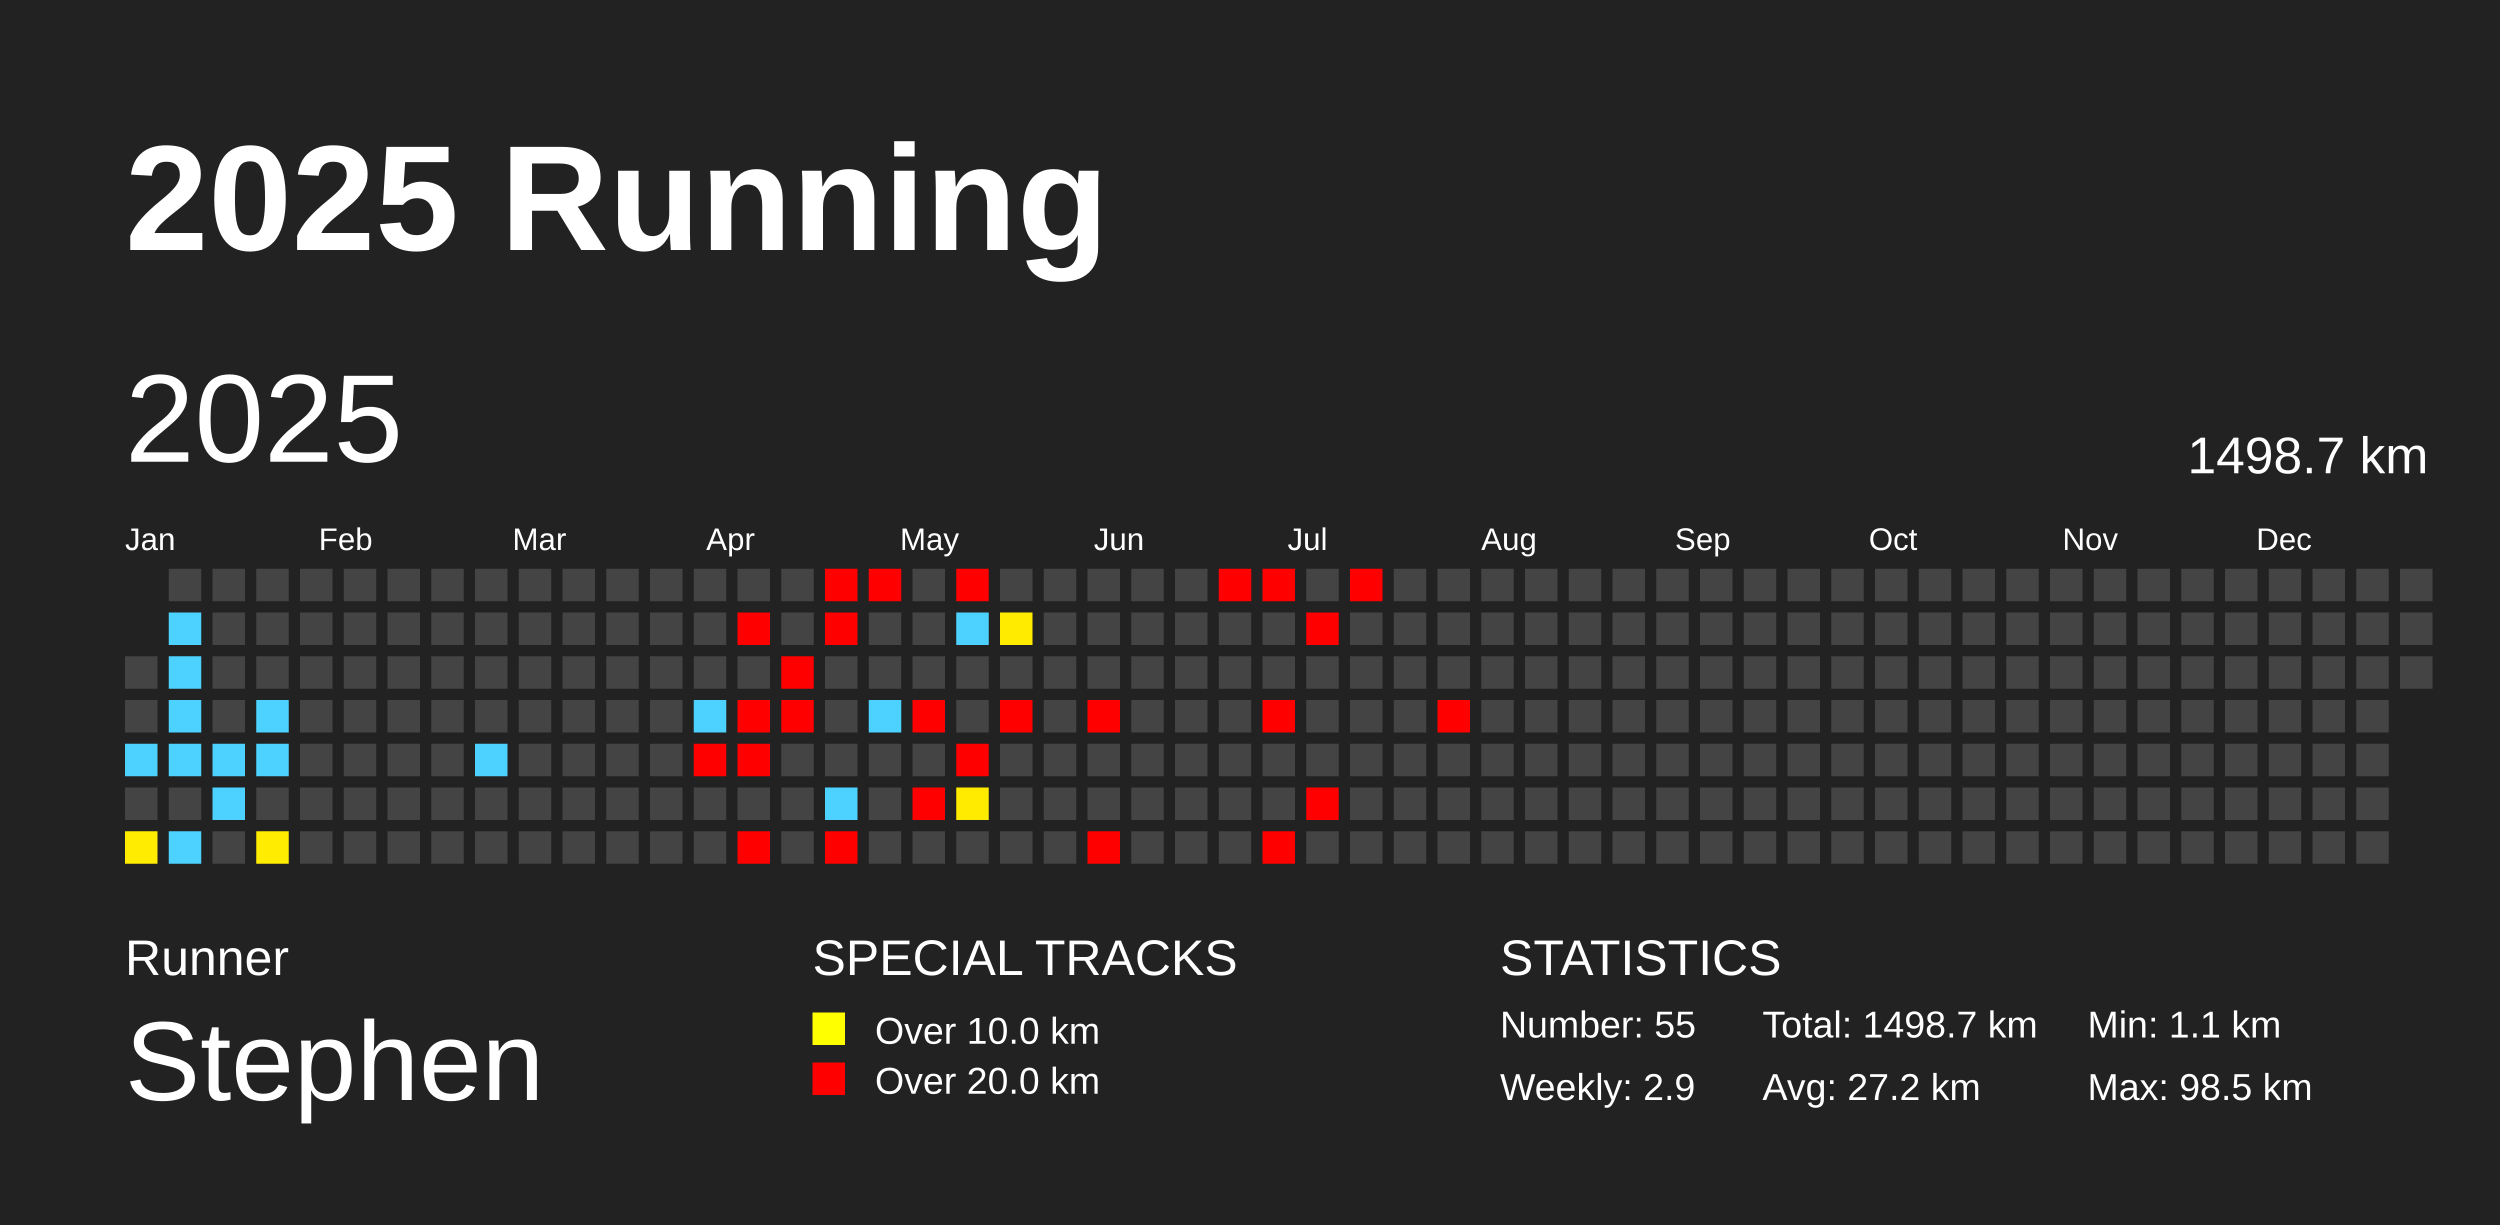
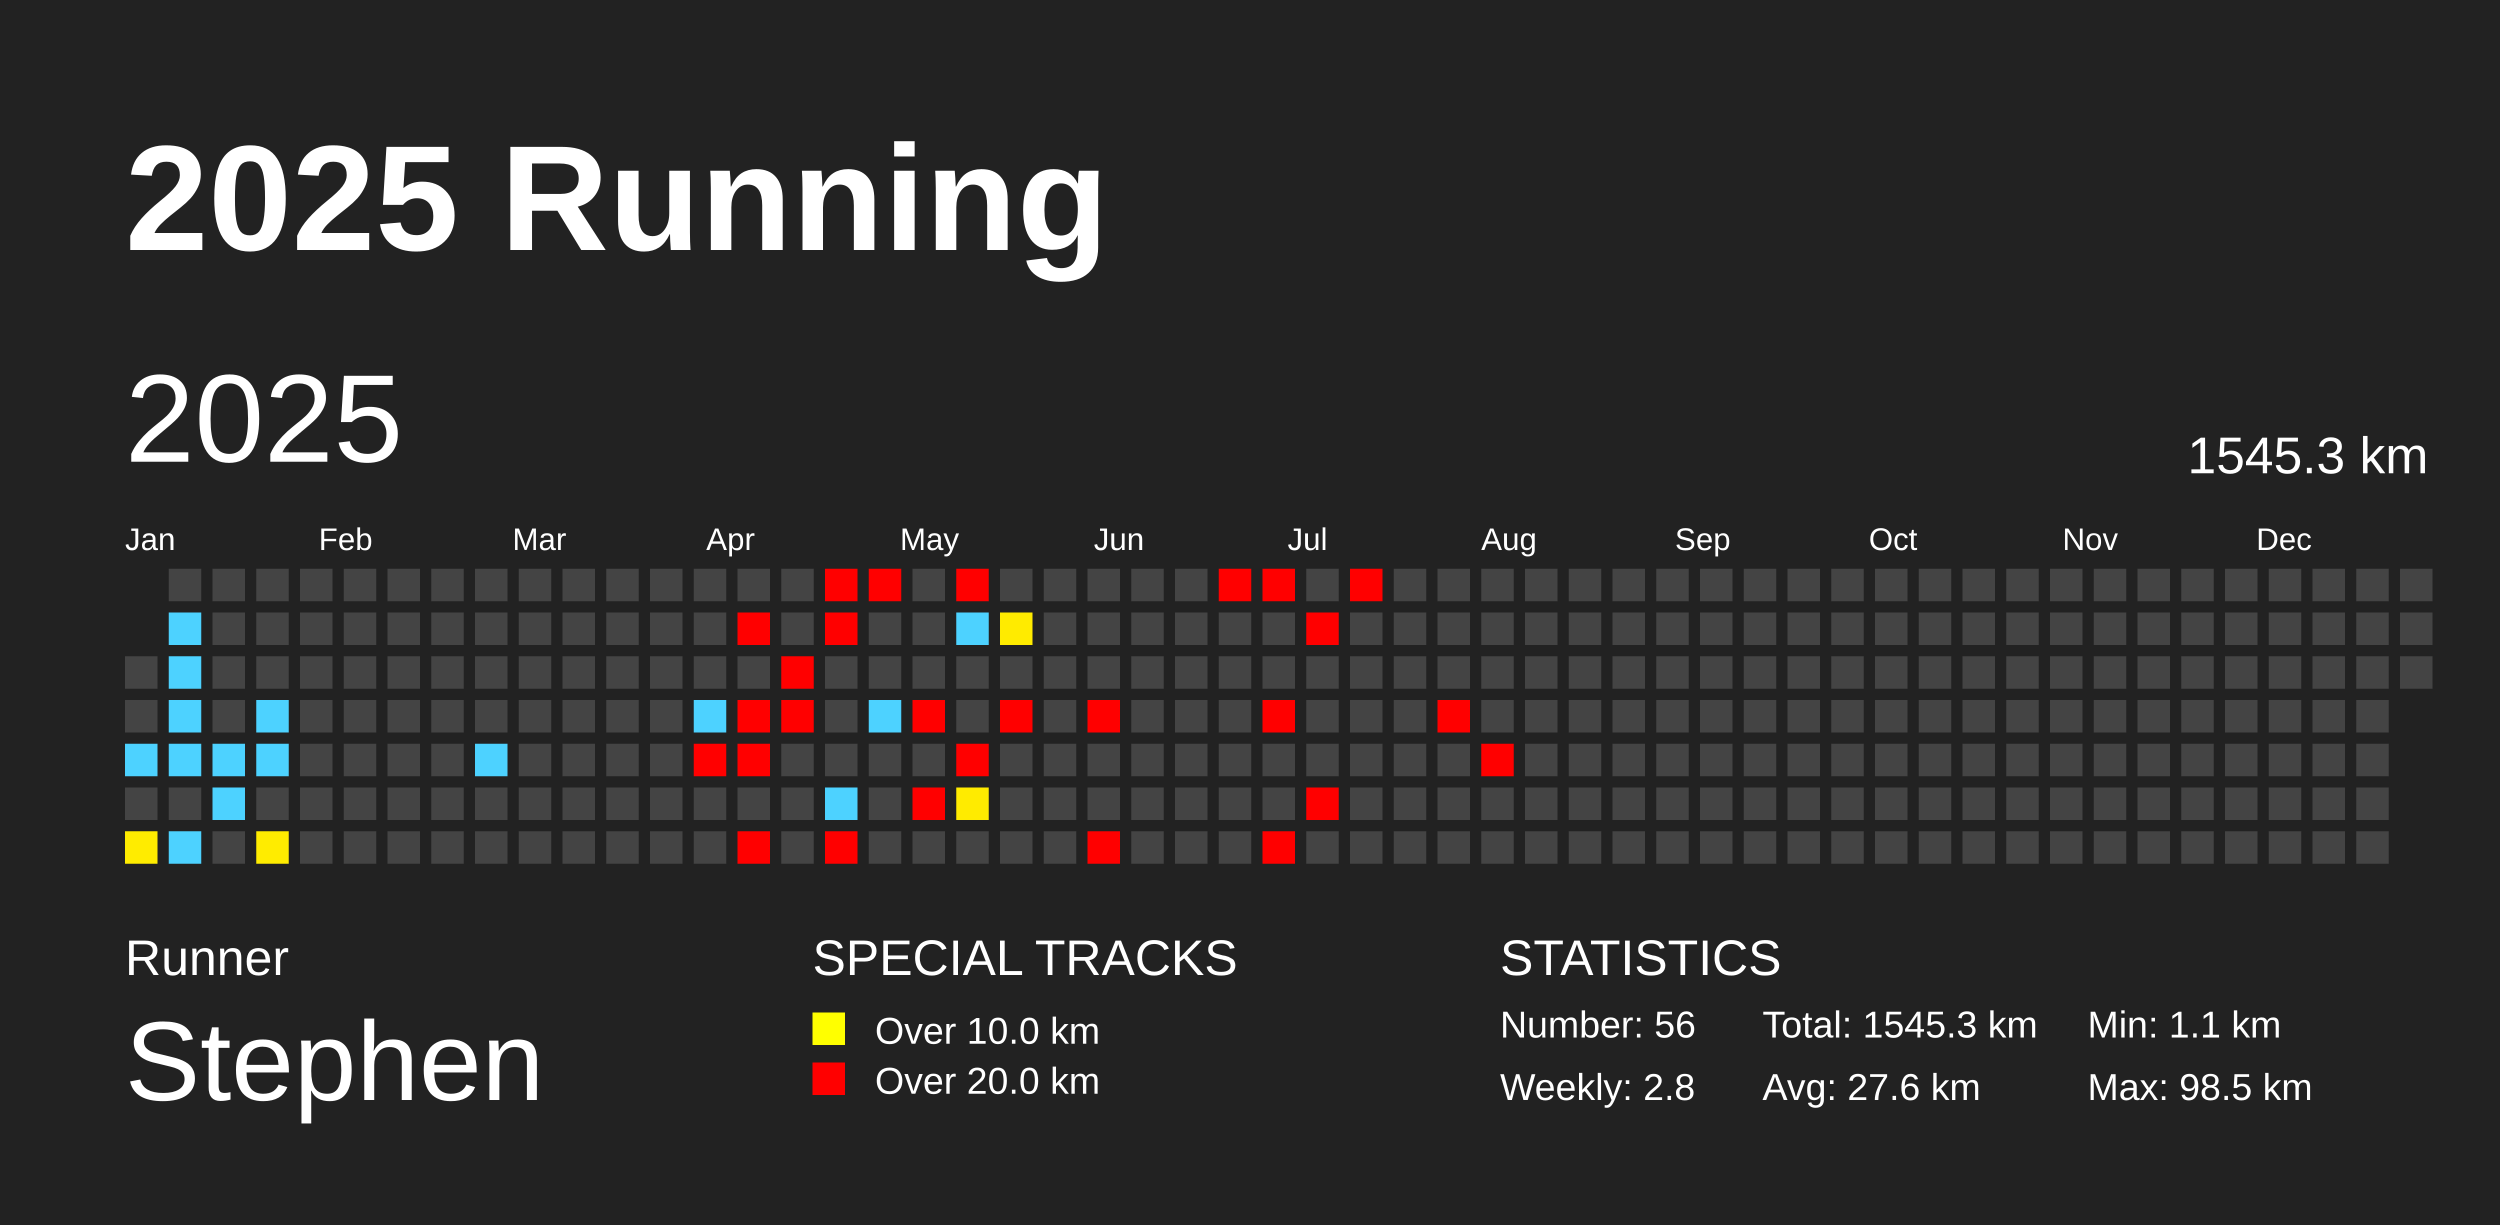
<svg xmlns="http://www.w3.org/2000/svg" baseProfile="full" height="98mm" version="1.1" viewBox="0,0,200,98" width="200mm">
  <defs />
  <rect fill="#222222" height="98" width="200" x="0" y="0" />
  <text fill="#FFFFFF" style="font-size:12px; font-family:Arial; font-weight:bold;" x="10" y="20">2025 Running</text>
  <text fill="#FFFFFF" style="font-size:4px; font-family:Arial" x="10" y="78">Runner</text>
  <text fill="#FFFFFF" style="font-size:9px; font-family:Arial" x="10" y="88">Stephen</text>
  <text fill="#FFFFFF" style="font-size:4px; font-family:Arial" x="65" y="78">SPECIAL TRACKS</text>
  <rect fill="yellow" height="2.6" width="2.6" x="65" y="81" />
  <text fill="#FFFFFF" style="font-size:3px; font-family:Arial" x="70" y="83.5">Over 10.0 km</text>
  <rect fill="red" height="2.6" width="2.6" x="65" y="85" />
  <text fill="#FFFFFF" style="font-size:3px; font-family:Arial" x="70" y="87.5">Over 20.0 km</text>
  <text fill="#FFFFFF" style="font-size:4px; font-family:Arial" x="120" y="78">STATISTICS</text>
-   <text fill="#FFFFFF" style="font-size:3px; font-family:Arial" x="120" y="83">Number: 55</text>
-   <text fill="#FFFFFF" style="font-size:3px; font-family:Arial" x="120" y="88">Weekly: 2.9</text>
-   <text fill="#FFFFFF" style="font-size:3px; font-family:Arial" x="141" y="83">Total: 1498.7 km</text>
-   <text fill="#FFFFFF" style="font-size:3px; font-family:Arial" x="141" y="88">Avg: 27.2 km</text>
+   <text fill="#FFFFFF" style="font-size:3px; font-family:Arial" x="120" y="83">Number: 56</text>
+   <text fill="#FFFFFF" style="font-size:3px; font-family:Arial" x="120" y="88">Weekly: 2.8</text>
+   <text fill="#FFFFFF" style="font-size:3px; font-family:Arial" x="141" y="83">Total: 1545.3 km</text>
+   <text fill="#FFFFFF" style="font-size:3px; font-family:Arial" x="141" y="88">Avg: 27.6 km</text>
  <text fill="#FFFFFF" style="font-size:3px; font-family:Arial" x="167" y="83">Min: 1.1 km</text>
  <text fill="#FFFFFF" style="font-size:3px; font-family:Arial" x="167" y="88">Max: 98.5 km</text>
  <text dominant-baseline="hanging" fill="#FFFFFF" style="font-size:10.0px; font-family:Arial;" x="10" y="30">2025</text>
-   <text dominant-baseline="hanging" fill="#FFFFFF" style="font-size:4.125px; font-family:Arial;" x="175" y="35">1498.7 km</text>
+   <text dominant-baseline="hanging" fill="#FFFFFF" style="font-size:4.125px; font-family:Arial;" x="175" y="35">1545.3 km</text>
  <text fill="#FFFFFF" style="font-size:2.5px; font-family:Arial" x="10.0" y="44">Jan</text>
  <text fill="#FFFFFF" style="font-size:2.5px; font-family:Arial" x="25.5" y="44">Feb</text>
  <text fill="#FFFFFF" style="font-size:2.5px; font-family:Arial" x="41.0" y="44">Mar</text>
  <text fill="#FFFFFF" style="font-size:2.5px; font-family:Arial" x="56.5" y="44">Apr</text>
  <text fill="#FFFFFF" style="font-size:2.5px; font-family:Arial" x="72.0" y="44">May</text>
  <text fill="#FFFFFF" style="font-size:2.5px; font-family:Arial" x="87.5" y="44">Jun</text>
  <text fill="#FFFFFF" style="font-size:2.5px; font-family:Arial" x="103.0" y="44">Jul</text>
  <text fill="#FFFFFF" style="font-size:2.5px; font-family:Arial" x="118.5" y="44">Aug</text>
  <text fill="#FFFFFF" style="font-size:2.5px; font-family:Arial" x="134.0" y="44">Sep</text>
  <text fill="#FFFFFF" style="font-size:2.5px; font-family:Arial" x="149.5" y="44">Oct</text>
  <text fill="#FFFFFF" style="font-size:2.5px; font-family:Arial" x="165.0" y="44">Nov</text>
  <text fill="#FFFFFF" style="font-size:2.5px; font-family:Arial" x="180.5" y="44">Dec</text>
  <rect fill="#444444" height="2.6" width="2.6" x="10.0" y="52.5" />
  <rect fill="#444444" height="2.6" width="2.6" x="10.0" y="56.0" />
  <rect fill="#4dd2ff" height="2.6" width="2.6" x="10.0" y="59.5" />
  <rect fill="#444444" height="2.6" width="2.6" x="10.0" y="63.0" />
  <rect fill="#ffec00" height="2.6" width="2.6" x="10.0" y="66.5" />
  <rect fill="#444444" height="2.6" width="2.6" x="13.5" y="45.5" />
  <rect fill="#4dd2ff" height="2.6" width="2.6" x="13.5" y="49.0" />
  <rect fill="#4dd2ff" height="2.6" width="2.6" x="13.5" y="52.5" />
  <rect fill="#4dd2ff" height="2.6" width="2.6" x="13.5" y="56.0" />
  <rect fill="#4dd2ff" height="2.6" width="2.6" x="13.5" y="59.5" />
  <rect fill="#444444" height="2.6" width="2.6" x="13.5" y="63.0" />
  <rect fill="#4dd2ff" height="2.6" width="2.6" x="13.5" y="66.5" />
  <rect fill="#444444" height="2.6" width="2.6" x="17.0" y="45.5" />
  <rect fill="#444444" height="2.6" width="2.6" x="17.0" y="49.0" />
  <rect fill="#444444" height="2.6" width="2.6" x="17.0" y="52.5" />
  <rect fill="#444444" height="2.6" width="2.6" x="17.0" y="56.0" />
  <rect fill="#4dd2ff" height="2.6" width="2.6" x="17.0" y="59.5" />
  <rect fill="#4dd2ff" height="2.6" width="2.6" x="17.0" y="63.0" />
  <rect fill="#444444" height="2.6" width="2.6" x="17.0" y="66.5" />
  <rect fill="#444444" height="2.6" width="2.6" x="20.5" y="45.5" />
  <rect fill="#444444" height="2.6" width="2.6" x="20.5" y="49.0" />
  <rect fill="#444444" height="2.6" width="2.6" x="20.5" y="52.5" />
  <rect fill="#4dd2ff" height="2.6" width="2.6" x="20.5" y="56.0" />
  <rect fill="#4dd2ff" height="2.6" width="2.6" x="20.5" y="59.5" />
  <rect fill="#444444" height="2.6" width="2.6" x="20.5" y="63.0" />
  <rect fill="#ffec00" height="2.6" width="2.6" x="20.5" y="66.5" />
  <rect fill="#444444" height="2.6" width="2.6" x="24.0" y="45.5" />
  <rect fill="#444444" height="2.6" width="2.6" x="24.0" y="49.0" />
  <rect fill="#444444" height="2.6" width="2.6" x="24.0" y="52.5" />
  <rect fill="#444444" height="2.6" width="2.6" x="24.0" y="56.0" />
  <rect fill="#444444" height="2.6" width="2.6" x="24.0" y="59.5" />
  <rect fill="#444444" height="2.6" width="2.6" x="24.0" y="63.0" />
  <rect fill="#444444" height="2.6" width="2.6" x="24.0" y="66.5" />
  <rect fill="#444444" height="2.6" width="2.6" x="27.5" y="45.5" />
  <rect fill="#444444" height="2.6" width="2.6" x="27.5" y="49.0" />
  <rect fill="#444444" height="2.6" width="2.6" x="27.5" y="52.5" />
  <rect fill="#444444" height="2.6" width="2.6" x="27.5" y="56.0" />
  <rect fill="#444444" height="2.6" width="2.6" x="27.5" y="59.5" />
  <rect fill="#444444" height="2.6" width="2.6" x="27.5" y="63.0" />
  <rect fill="#444444" height="2.6" width="2.6" x="27.5" y="66.5" />
  <rect fill="#444444" height="2.6" width="2.6" x="31.0" y="45.5" />
  <rect fill="#444444" height="2.6" width="2.6" x="31.0" y="49.0" />
  <rect fill="#444444" height="2.6" width="2.6" x="31.0" y="52.5" />
  <rect fill="#444444" height="2.6" width="2.6" x="31.0" y="56.0" />
  <rect fill="#444444" height="2.6" width="2.6" x="31.0" y="59.5" />
  <rect fill="#444444" height="2.6" width="2.6" x="31.0" y="63.0" />
  <rect fill="#444444" height="2.6" width="2.6" x="31.0" y="66.5" />
  <rect fill="#444444" height="2.6" width="2.6" x="34.5" y="45.5" />
  <rect fill="#444444" height="2.6" width="2.6" x="34.5" y="49.0" />
  <rect fill="#444444" height="2.6" width="2.6" x="34.5" y="52.5" />
  <rect fill="#444444" height="2.6" width="2.6" x="34.5" y="56.0" />
  <rect fill="#444444" height="2.6" width="2.6" x="34.5" y="59.5" />
  <rect fill="#444444" height="2.6" width="2.6" x="34.5" y="63.0" />
  <rect fill="#444444" height="2.6" width="2.6" x="34.5" y="66.5" />
  <rect fill="#444444" height="2.6" width="2.6" x="38.0" y="45.5" />
  <rect fill="#444444" height="2.6" width="2.6" x="38.0" y="49.0" />
  <rect fill="#444444" height="2.6" width="2.6" x="38.0" y="52.5" />
  <rect fill="#444444" height="2.6" width="2.6" x="38.0" y="56.0" />
  <rect fill="#4dd2ff" height="2.6" width="2.6" x="38.0" y="59.5" />
  <rect fill="#444444" height="2.6" width="2.6" x="38.0" y="63.0" />
  <rect fill="#444444" height="2.6" width="2.6" x="38.0" y="66.5" />
  <rect fill="#444444" height="2.6" width="2.6" x="41.5" y="45.5" />
  <rect fill="#444444" height="2.6" width="2.6" x="41.5" y="49.0" />
  <rect fill="#444444" height="2.6" width="2.6" x="41.5" y="52.5" />
  <rect fill="#444444" height="2.6" width="2.6" x="41.5" y="56.0" />
  <rect fill="#444444" height="2.6" width="2.6" x="41.5" y="59.5" />
  <rect fill="#444444" height="2.6" width="2.6" x="41.5" y="63.0" />
  <rect fill="#444444" height="2.6" width="2.6" x="41.5" y="66.5" />
  <rect fill="#444444" height="2.6" width="2.6" x="45.0" y="45.5" />
  <rect fill="#444444" height="2.6" width="2.6" x="45.0" y="49.0" />
  <rect fill="#444444" height="2.6" width="2.6" x="45.0" y="52.5" />
  <rect fill="#444444" height="2.6" width="2.6" x="45.0" y="56.0" />
  <rect fill="#444444" height="2.6" width="2.6" x="45.0" y="59.5" />
  <rect fill="#444444" height="2.6" width="2.6" x="45.0" y="63.0" />
  <rect fill="#444444" height="2.6" width="2.6" x="45.0" y="66.5" />
  <rect fill="#444444" height="2.6" width="2.6" x="48.5" y="45.5" />
  <rect fill="#444444" height="2.6" width="2.6" x="48.5" y="49.0" />
  <rect fill="#444444" height="2.6" width="2.6" x="48.5" y="52.5" />
  <rect fill="#444444" height="2.6" width="2.6" x="48.5" y="56.0" />
  <rect fill="#444444" height="2.6" width="2.6" x="48.5" y="59.5" />
  <rect fill="#444444" height="2.6" width="2.6" x="48.5" y="63.0" />
  <rect fill="#444444" height="2.6" width="2.6" x="48.5" y="66.5" />
  <rect fill="#444444" height="2.6" width="2.6" x="52.0" y="45.5" />
  <rect fill="#444444" height="2.6" width="2.6" x="52.0" y="49.0" />
  <rect fill="#444444" height="2.6" width="2.6" x="52.0" y="52.5" />
  <rect fill="#444444" height="2.6" width="2.6" x="52.0" y="56.0" />
  <rect fill="#444444" height="2.6" width="2.6" x="52.0" y="59.5" />
  <rect fill="#444444" height="2.6" width="2.6" x="52.0" y="63.0" />
  <rect fill="#444444" height="2.6" width="2.6" x="52.0" y="66.5" />
  <rect fill="#444444" height="2.6" width="2.6" x="55.5" y="45.5" />
  <rect fill="#444444" height="2.6" width="2.6" x="55.5" y="49.0" />
  <rect fill="#444444" height="2.6" width="2.6" x="55.5" y="52.5" />
  <rect fill="#4dd2ff" height="2.6" width="2.6" x="55.5" y="56.0" />
  <rect fill="red" height="2.6" width="2.6" x="55.5" y="59.5" />
  <rect fill="#444444" height="2.6" width="2.6" x="55.5" y="63.0" />
  <rect fill="#444444" height="2.6" width="2.6" x="55.5" y="66.5" />
  <rect fill="#444444" height="2.6" width="2.6" x="59.0" y="45.5" />
  <rect fill="red" height="2.6" width="2.6" x="59.0" y="49.0" />
  <rect fill="#444444" height="2.6" width="2.6" x="59.0" y="52.5" />
  <rect fill="red" height="2.6" width="2.6" x="59.0" y="56.0" />
  <rect fill="red" height="2.6" width="2.6" x="59.0" y="59.5" />
  <rect fill="#444444" height="2.6" width="2.6" x="59.0" y="63.0" />
  <rect fill="red" height="2.6" width="2.6" x="59.0" y="66.5" />
  <rect fill="#444444" height="2.6" width="2.6" x="62.5" y="45.5" />
  <rect fill="#444444" height="2.6" width="2.6" x="62.5" y="49.0" />
  <rect fill="red" height="2.6" width="2.6" x="62.5" y="52.5" />
  <rect fill="red" height="2.6" width="2.6" x="62.5" y="56.0" />
  <rect fill="#444444" height="2.6" width="2.6" x="62.5" y="59.5" />
  <rect fill="#444444" height="2.6" width="2.6" x="62.5" y="63.0" />
  <rect fill="#444444" height="2.6" width="2.6" x="62.5" y="66.5" />
  <rect fill="red" height="2.6" width="2.6" x="66.0" y="45.5" />
  <rect fill="red" height="2.6" width="2.6" x="66.0" y="49.0" />
  <rect fill="#444444" height="2.6" width="2.6" x="66.0" y="52.5" />
  <rect fill="#444444" height="2.6" width="2.6" x="66.0" y="56.0" />
  <rect fill="#444444" height="2.6" width="2.6" x="66.0" y="59.5" />
  <rect fill="#4dd2ff" height="2.6" width="2.6" x="66.0" y="63.0" />
  <rect fill="red" height="2.6" width="2.6" x="66.0" y="66.5" />
  <rect fill="red" height="2.6" width="2.6" x="69.5" y="45.5" />
  <rect fill="#444444" height="2.6" width="2.6" x="69.5" y="49.0" />
  <rect fill="#444444" height="2.6" width="2.6" x="69.5" y="52.5" />
  <rect fill="#4dd2ff" height="2.6" width="2.6" x="69.5" y="56.0" />
  <rect fill="#444444" height="2.6" width="2.6" x="69.5" y="59.5" />
  <rect fill="#444444" height="2.6" width="2.6" x="69.5" y="63.0" />
  <rect fill="#444444" height="2.6" width="2.6" x="69.5" y="66.5" />
  <rect fill="#444444" height="2.6" width="2.6" x="73.0" y="45.5" />
  <rect fill="#444444" height="2.6" width="2.6" x="73.0" y="49.0" />
  <rect fill="#444444" height="2.6" width="2.6" x="73.0" y="52.5" />
  <rect fill="red" height="2.6" width="2.6" x="73.0" y="56.0" />
  <rect fill="#444444" height="2.6" width="2.6" x="73.0" y="59.5" />
  <rect fill="red" height="2.6" width="2.6" x="73.0" y="63.0" />
  <rect fill="#444444" height="2.6" width="2.6" x="73.0" y="66.5" />
  <rect fill="red" height="2.6" width="2.6" x="76.5" y="45.5" />
  <rect fill="#4dd2ff" height="2.6" width="2.6" x="76.5" y="49.0" />
  <rect fill="#444444" height="2.6" width="2.6" x="76.5" y="52.5" />
  <rect fill="#444444" height="2.6" width="2.6" x="76.5" y="56.0" />
  <rect fill="red" height="2.6" width="2.6" x="76.5" y="59.5" />
  <rect fill="#ffeb00" height="2.6" width="2.6" x="76.5" y="63.0" />
  <rect fill="#444444" height="2.6" width="2.6" x="76.5" y="66.5" />
  <rect fill="#444444" height="2.6" width="2.6" x="80.0" y="45.5" />
  <rect fill="#ffeb00" height="2.6" width="2.6" x="80.0" y="49.0" />
  <rect fill="#444444" height="2.6" width="2.6" x="80.0" y="52.5" />
  <rect fill="red" height="2.6" width="2.6" x="80.0" y="56.0" />
  <rect fill="#444444" height="2.6" width="2.6" x="80.0" y="59.5" />
  <rect fill="#444444" height="2.6" width="2.6" x="80.0" y="63.0" />
  <rect fill="#444444" height="2.6" width="2.6" x="80.0" y="66.5" />
  <rect fill="#444444" height="2.6" width="2.6" x="83.5" y="45.5" />
  <rect fill="#444444" height="2.6" width="2.6" x="83.5" y="49.0" />
  <rect fill="#444444" height="2.6" width="2.6" x="83.5" y="52.5" />
  <rect fill="#444444" height="2.6" width="2.6" x="83.5" y="56.0" />
  <rect fill="#444444" height="2.6" width="2.6" x="83.5" y="59.5" />
  <rect fill="#444444" height="2.6" width="2.6" x="83.5" y="63.0" />
  <rect fill="#444444" height="2.6" width="2.6" x="83.5" y="66.5" />
  <rect fill="#444444" height="2.6" width="2.6" x="87.0" y="45.5" />
  <rect fill="#444444" height="2.6" width="2.6" x="87.0" y="49.0" />
  <rect fill="#444444" height="2.6" width="2.6" x="87.0" y="52.5" />
  <rect fill="red" height="2.6" width="2.6" x="87.0" y="56.0" />
  <rect fill="#444444" height="2.6" width="2.6" x="87.0" y="59.5" />
  <rect fill="#444444" height="2.6" width="2.6" x="87.0" y="63.0" />
  <rect fill="red" height="2.6" width="2.6" x="87.0" y="66.5" />
  <rect fill="#444444" height="2.6" width="2.6" x="90.5" y="45.5" />
  <rect fill="#444444" height="2.6" width="2.6" x="90.5" y="49.0" />
  <rect fill="#444444" height="2.6" width="2.6" x="90.5" y="52.5" />
  <rect fill="#444444" height="2.6" width="2.6" x="90.5" y="56.0" />
  <rect fill="#444444" height="2.6" width="2.6" x="90.5" y="59.5" />
  <rect fill="#444444" height="2.6" width="2.6" x="90.5" y="63.0" />
  <rect fill="#444444" height="2.6" width="2.6" x="90.5" y="66.5" />
  <rect fill="#444444" height="2.6" width="2.6" x="94.0" y="45.5" />
  <rect fill="#444444" height="2.6" width="2.6" x="94.0" y="49.0" />
  <rect fill="#444444" height="2.6" width="2.6" x="94.0" y="52.5" />
  <rect fill="#444444" height="2.6" width="2.6" x="94.0" y="56.0" />
  <rect fill="#444444" height="2.6" width="2.6" x="94.0" y="59.5" />
  <rect fill="#444444" height="2.6" width="2.6" x="94.0" y="63.0" />
  <rect fill="#444444" height="2.6" width="2.6" x="94.0" y="66.5" />
  <rect fill="red" height="2.6" width="2.6" x="97.5" y="45.5" />
  <rect fill="#444444" height="2.6" width="2.6" x="97.5" y="49.0" />
  <rect fill="#444444" height="2.6" width="2.6" x="97.5" y="52.5" />
  <rect fill="#444444" height="2.6" width="2.6" x="97.5" y="56.0" />
  <rect fill="#444444" height="2.6" width="2.6" x="97.5" y="59.5" />
  <rect fill="#444444" height="2.6" width="2.6" x="97.5" y="63.0" />
  <rect fill="#444444" height="2.6" width="2.6" x="97.5" y="66.5" />
  <rect fill="red" height="2.6" width="2.6" x="101.0" y="45.5" />
  <rect fill="#444444" height="2.6" width="2.6" x="101.0" y="49.0" />
  <rect fill="#444444" height="2.6" width="2.6" x="101.0" y="52.5" />
  <rect fill="red" height="2.6" width="2.6" x="101.0" y="56.0" />
  <rect fill="#444444" height="2.6" width="2.6" x="101.0" y="59.5" />
  <rect fill="#444444" height="2.6" width="2.6" x="101.0" y="63.0" />
  <rect fill="red" height="2.6" width="2.6" x="101.0" y="66.5" />
  <rect fill="#444444" height="2.6" width="2.6" x="104.5" y="45.5" />
  <rect fill="red" height="2.6" width="2.6" x="104.5" y="49.0" />
  <rect fill="#444444" height="2.6" width="2.6" x="104.5" y="52.5" />
  <rect fill="#444444" height="2.6" width="2.6" x="104.5" y="56.0" />
  <rect fill="#444444" height="2.6" width="2.6" x="104.5" y="59.5" />
  <rect fill="red" height="2.6" width="2.6" x="104.5" y="63.0" />
  <rect fill="#444444" height="2.6" width="2.6" x="104.5" y="66.5" />
  <rect fill="red" height="2.6" width="2.6" x="108.0" y="45.5" />
  <rect fill="#444444" height="2.6" width="2.6" x="108.0" y="49.0" />
  <rect fill="#444444" height="2.6" width="2.6" x="108.0" y="52.5" />
  <rect fill="#444444" height="2.6" width="2.6" x="108.0" y="56.0" />
  <rect fill="#444444" height="2.6" width="2.6" x="108.0" y="59.5" />
  <rect fill="#444444" height="2.6" width="2.6" x="108.0" y="63.0" />
  <rect fill="#444444" height="2.6" width="2.6" x="108.0" y="66.5" />
  <rect fill="#444444" height="2.6" width="2.6" x="111.5" y="45.5" />
  <rect fill="#444444" height="2.6" width="2.6" x="111.5" y="49.0" />
  <rect fill="#444444" height="2.6" width="2.6" x="111.5" y="52.5" />
  <rect fill="#444444" height="2.6" width="2.6" x="111.5" y="56.0" />
  <rect fill="#444444" height="2.6" width="2.6" x="111.5" y="59.5" />
  <rect fill="#444444" height="2.6" width="2.6" x="111.5" y="63.0" />
  <rect fill="#444444" height="2.6" width="2.6" x="111.5" y="66.5" />
  <rect fill="#444444" height="2.6" width="2.6" x="115.0" y="45.5" />
  <rect fill="#444444" height="2.6" width="2.6" x="115.0" y="49.0" />
  <rect fill="#444444" height="2.6" width="2.6" x="115.0" y="52.5" />
  <rect fill="red" height="2.6" width="2.6" x="115.0" y="56.0" />
  <rect fill="#444444" height="2.6" width="2.6" x="115.0" y="59.5" />
  <rect fill="#444444" height="2.6" width="2.6" x="115.0" y="63.0" />
  <rect fill="#444444" height="2.6" width="2.6" x="115.0" y="66.5" />
  <rect fill="#444444" height="2.6" width="2.6" x="118.5" y="45.5" />
  <rect fill="#444444" height="2.6" width="2.6" x="118.5" y="49.0" />
  <rect fill="#444444" height="2.6" width="2.6" x="118.5" y="52.5" />
  <rect fill="#444444" height="2.6" width="2.6" x="118.5" y="56.0" />
-   <rect fill="#444444" height="2.6" width="2.6" x="118.5" y="59.5" />
+   <rect fill="red" height="2.6" width="2.6" x="118.5" y="59.5" />
  <rect fill="#444444" height="2.6" width="2.6" x="118.5" y="63.0" />
  <rect fill="#444444" height="2.6" width="2.6" x="118.5" y="66.5" />
  <rect fill="#444444" height="2.6" width="2.6" x="122.0" y="45.5" />
  <rect fill="#444444" height="2.6" width="2.6" x="122.0" y="49.0" />
  <rect fill="#444444" height="2.6" width="2.6" x="122.0" y="52.5" />
  <rect fill="#444444" height="2.6" width="2.6" x="122.0" y="56.0" />
  <rect fill="#444444" height="2.6" width="2.6" x="122.0" y="59.5" />
  <rect fill="#444444" height="2.6" width="2.6" x="122.0" y="63.0" />
  <rect fill="#444444" height="2.6" width="2.6" x="122.0" y="66.5" />
  <rect fill="#444444" height="2.6" width="2.6" x="125.5" y="45.5" />
  <rect fill="#444444" height="2.6" width="2.6" x="125.5" y="49.0" />
  <rect fill="#444444" height="2.6" width="2.6" x="125.5" y="52.5" />
  <rect fill="#444444" height="2.6" width="2.6" x="125.5" y="56.0" />
  <rect fill="#444444" height="2.6" width="2.6" x="125.5" y="59.5" />
  <rect fill="#444444" height="2.6" width="2.6" x="125.5" y="63.0" />
  <rect fill="#444444" height="2.6" width="2.6" x="125.5" y="66.5" />
  <rect fill="#444444" height="2.6" width="2.6" x="129.0" y="45.5" />
  <rect fill="#444444" height="2.6" width="2.6" x="129.0" y="49.0" />
  <rect fill="#444444" height="2.6" width="2.6" x="129.0" y="52.5" />
  <rect fill="#444444" height="2.6" width="2.6" x="129.0" y="56.0" />
  <rect fill="#444444" height="2.6" width="2.6" x="129.0" y="59.5" />
  <rect fill="#444444" height="2.6" width="2.6" x="129.0" y="63.0" />
  <rect fill="#444444" height="2.6" width="2.6" x="129.0" y="66.5" />
  <rect fill="#444444" height="2.6" width="2.6" x="132.5" y="45.5" />
  <rect fill="#444444" height="2.6" width="2.6" x="132.5" y="49.0" />
  <rect fill="#444444" height="2.6" width="2.6" x="132.5" y="52.5" />
  <rect fill="#444444" height="2.6" width="2.6" x="132.5" y="56.0" />
  <rect fill="#444444" height="2.6" width="2.6" x="132.5" y="59.5" />
  <rect fill="#444444" height="2.6" width="2.6" x="132.5" y="63.0" />
  <rect fill="#444444" height="2.6" width="2.6" x="132.5" y="66.5" />
  <rect fill="#444444" height="2.6" width="2.6" x="136.0" y="45.5" />
  <rect fill="#444444" height="2.6" width="2.6" x="136.0" y="49.0" />
  <rect fill="#444444" height="2.6" width="2.6" x="136.0" y="52.5" />
  <rect fill="#444444" height="2.6" width="2.6" x="136.0" y="56.0" />
  <rect fill="#444444" height="2.6" width="2.6" x="136.0" y="59.5" />
  <rect fill="#444444" height="2.6" width="2.6" x="136.0" y="63.0" />
  <rect fill="#444444" height="2.6" width="2.6" x="136.0" y="66.5" />
  <rect fill="#444444" height="2.6" width="2.6" x="139.5" y="45.5" />
  <rect fill="#444444" height="2.6" width="2.6" x="139.5" y="49.0" />
  <rect fill="#444444" height="2.6" width="2.6" x="139.5" y="52.5" />
  <rect fill="#444444" height="2.6" width="2.6" x="139.5" y="56.0" />
  <rect fill="#444444" height="2.6" width="2.6" x="139.5" y="59.5" />
  <rect fill="#444444" height="2.6" width="2.6" x="139.5" y="63.0" />
  <rect fill="#444444" height="2.6" width="2.6" x="139.5" y="66.5" />
  <rect fill="#444444" height="2.6" width="2.6" x="143.0" y="45.5" />
  <rect fill="#444444" height="2.6" width="2.6" x="143.0" y="49.0" />
  <rect fill="#444444" height="2.6" width="2.6" x="143.0" y="52.5" />
  <rect fill="#444444" height="2.6" width="2.6" x="143.0" y="56.0" />
  <rect fill="#444444" height="2.6" width="2.6" x="143.0" y="59.5" />
  <rect fill="#444444" height="2.6" width="2.6" x="143.0" y="63.0" />
  <rect fill="#444444" height="2.6" width="2.6" x="143.0" y="66.5" />
  <rect fill="#444444" height="2.6" width="2.6" x="146.5" y="45.5" />
  <rect fill="#444444" height="2.6" width="2.6" x="146.5" y="49.0" />
  <rect fill="#444444" height="2.6" width="2.6" x="146.5" y="52.5" />
  <rect fill="#444444" height="2.6" width="2.6" x="146.5" y="56.0" />
  <rect fill="#444444" height="2.6" width="2.6" x="146.5" y="59.5" />
  <rect fill="#444444" height="2.6" width="2.6" x="146.5" y="63.0" />
  <rect fill="#444444" height="2.6" width="2.6" x="146.5" y="66.5" />
  <rect fill="#444444" height="2.6" width="2.6" x="150.0" y="45.5" />
  <rect fill="#444444" height="2.6" width="2.6" x="150.0" y="49.0" />
  <rect fill="#444444" height="2.6" width="2.6" x="150.0" y="52.5" />
  <rect fill="#444444" height="2.6" width="2.6" x="150.0" y="56.0" />
  <rect fill="#444444" height="2.6" width="2.6" x="150.0" y="59.5" />
  <rect fill="#444444" height="2.6" width="2.6" x="150.0" y="63.0" />
  <rect fill="#444444" height="2.6" width="2.6" x="150.0" y="66.5" />
  <rect fill="#444444" height="2.6" width="2.6" x="153.5" y="45.5" />
  <rect fill="#444444" height="2.6" width="2.6" x="153.5" y="49.0" />
  <rect fill="#444444" height="2.6" width="2.6" x="153.5" y="52.5" />
  <rect fill="#444444" height="2.6" width="2.6" x="153.5" y="56.0" />
  <rect fill="#444444" height="2.6" width="2.6" x="153.5" y="59.5" />
  <rect fill="#444444" height="2.6" width="2.6" x="153.5" y="63.0" />
  <rect fill="#444444" height="2.6" width="2.6" x="153.5" y="66.5" />
  <rect fill="#444444" height="2.6" width="2.6" x="157.0" y="45.5" />
  <rect fill="#444444" height="2.6" width="2.6" x="157.0" y="49.0" />
  <rect fill="#444444" height="2.6" width="2.6" x="157.0" y="52.5" />
  <rect fill="#444444" height="2.6" width="2.6" x="157.0" y="56.0" />
  <rect fill="#444444" height="2.6" width="2.6" x="157.0" y="59.5" />
  <rect fill="#444444" height="2.6" width="2.6" x="157.0" y="63.0" />
  <rect fill="#444444" height="2.6" width="2.6" x="157.0" y="66.5" />
  <rect fill="#444444" height="2.6" width="2.6" x="160.5" y="45.5" />
  <rect fill="#444444" height="2.6" width="2.6" x="160.5" y="49.0" />
  <rect fill="#444444" height="2.6" width="2.6" x="160.5" y="52.5" />
  <rect fill="#444444" height="2.6" width="2.6" x="160.5" y="56.0" />
  <rect fill="#444444" height="2.6" width="2.6" x="160.5" y="59.5" />
  <rect fill="#444444" height="2.6" width="2.6" x="160.5" y="63.0" />
  <rect fill="#444444" height="2.6" width="2.6" x="160.5" y="66.5" />
  <rect fill="#444444" height="2.6" width="2.6" x="164.0" y="45.5" />
  <rect fill="#444444" height="2.6" width="2.6" x="164.0" y="49.0" />
  <rect fill="#444444" height="2.6" width="2.6" x="164.0" y="52.5" />
  <rect fill="#444444" height="2.6" width="2.6" x="164.0" y="56.0" />
  <rect fill="#444444" height="2.6" width="2.6" x="164.0" y="59.5" />
  <rect fill="#444444" height="2.6" width="2.6" x="164.0" y="63.0" />
  <rect fill="#444444" height="2.6" width="2.6" x="164.0" y="66.5" />
  <rect fill="#444444" height="2.6" width="2.6" x="167.5" y="45.5" />
  <rect fill="#444444" height="2.6" width="2.6" x="167.5" y="49.0" />
  <rect fill="#444444" height="2.6" width="2.6" x="167.5" y="52.5" />
  <rect fill="#444444" height="2.6" width="2.6" x="167.5" y="56.0" />
  <rect fill="#444444" height="2.6" width="2.6" x="167.5" y="59.5" />
  <rect fill="#444444" height="2.6" width="2.6" x="167.5" y="63.0" />
  <rect fill="#444444" height="2.6" width="2.6" x="167.5" y="66.5" />
  <rect fill="#444444" height="2.6" width="2.6" x="171.0" y="45.5" />
  <rect fill="#444444" height="2.6" width="2.6" x="171.0" y="49.0" />
  <rect fill="#444444" height="2.6" width="2.6" x="171.0" y="52.5" />
  <rect fill="#444444" height="2.6" width="2.6" x="171.0" y="56.0" />
  <rect fill="#444444" height="2.6" width="2.6" x="171.0" y="59.5" />
  <rect fill="#444444" height="2.6" width="2.6" x="171.0" y="63.0" />
  <rect fill="#444444" height="2.6" width="2.6" x="171.0" y="66.5" />
  <rect fill="#444444" height="2.6" width="2.6" x="174.5" y="45.5" />
  <rect fill="#444444" height="2.6" width="2.6" x="174.5" y="49.0" />
  <rect fill="#444444" height="2.6" width="2.6" x="174.5" y="52.5" />
  <rect fill="#444444" height="2.6" width="2.6" x="174.5" y="56.0" />
  <rect fill="#444444" height="2.6" width="2.6" x="174.5" y="59.5" />
  <rect fill="#444444" height="2.6" width="2.6" x="174.5" y="63.0" />
  <rect fill="#444444" height="2.6" width="2.6" x="174.5" y="66.5" />
  <rect fill="#444444" height="2.6" width="2.6" x="178.0" y="45.5" />
  <rect fill="#444444" height="2.6" width="2.6" x="178.0" y="49.0" />
  <rect fill="#444444" height="2.6" width="2.6" x="178.0" y="52.5" />
  <rect fill="#444444" height="2.6" width="2.6" x="178.0" y="56.0" />
  <rect fill="#444444" height="2.6" width="2.6" x="178.0" y="59.5" />
  <rect fill="#444444" height="2.6" width="2.6" x="178.0" y="63.0" />
  <rect fill="#444444" height="2.6" width="2.6" x="178.0" y="66.5" />
  <rect fill="#444444" height="2.6" width="2.6" x="181.5" y="45.5" />
  <rect fill="#444444" height="2.6" width="2.6" x="181.5" y="49.0" />
  <rect fill="#444444" height="2.6" width="2.6" x="181.5" y="52.5" />
  <rect fill="#444444" height="2.6" width="2.6" x="181.5" y="56.0" />
  <rect fill="#444444" height="2.6" width="2.6" x="181.5" y="59.5" />
  <rect fill="#444444" height="2.6" width="2.6" x="181.5" y="63.0" />
  <rect fill="#444444" height="2.6" width="2.6" x="181.5" y="66.5" />
  <rect fill="#444444" height="2.6" width="2.6" x="185.0" y="45.5" />
  <rect fill="#444444" height="2.6" width="2.6" x="185.0" y="49.0" />
  <rect fill="#444444" height="2.6" width="2.6" x="185.0" y="52.5" />
  <rect fill="#444444" height="2.6" width="2.6" x="185.0" y="56.0" />
  <rect fill="#444444" height="2.6" width="2.6" x="185.0" y="59.5" />
  <rect fill="#444444" height="2.6" width="2.6" x="185.0" y="63.0" />
  <rect fill="#444444" height="2.6" width="2.6" x="185.0" y="66.5" />
  <rect fill="#444444" height="2.6" width="2.6" x="188.5" y="45.5" />
  <rect fill="#444444" height="2.6" width="2.6" x="188.5" y="49.0" />
  <rect fill="#444444" height="2.6" width="2.6" x="188.5" y="52.5" />
  <rect fill="#444444" height="2.6" width="2.6" x="188.5" y="56.0" />
  <rect fill="#444444" height="2.6" width="2.6" x="188.5" y="59.5" />
  <rect fill="#444444" height="2.6" width="2.6" x="188.5" y="63.0" />
  <rect fill="#444444" height="2.6" width="2.6" x="188.5" y="66.5" />
  <rect fill="#444444" height="2.6" width="2.6" x="192.0" y="45.5" />
  <rect fill="#444444" height="2.6" width="2.6" x="192.0" y="49.0" />
  <rect fill="#444444" height="2.6" width="2.6" x="192.0" y="52.5" />
</svg>
